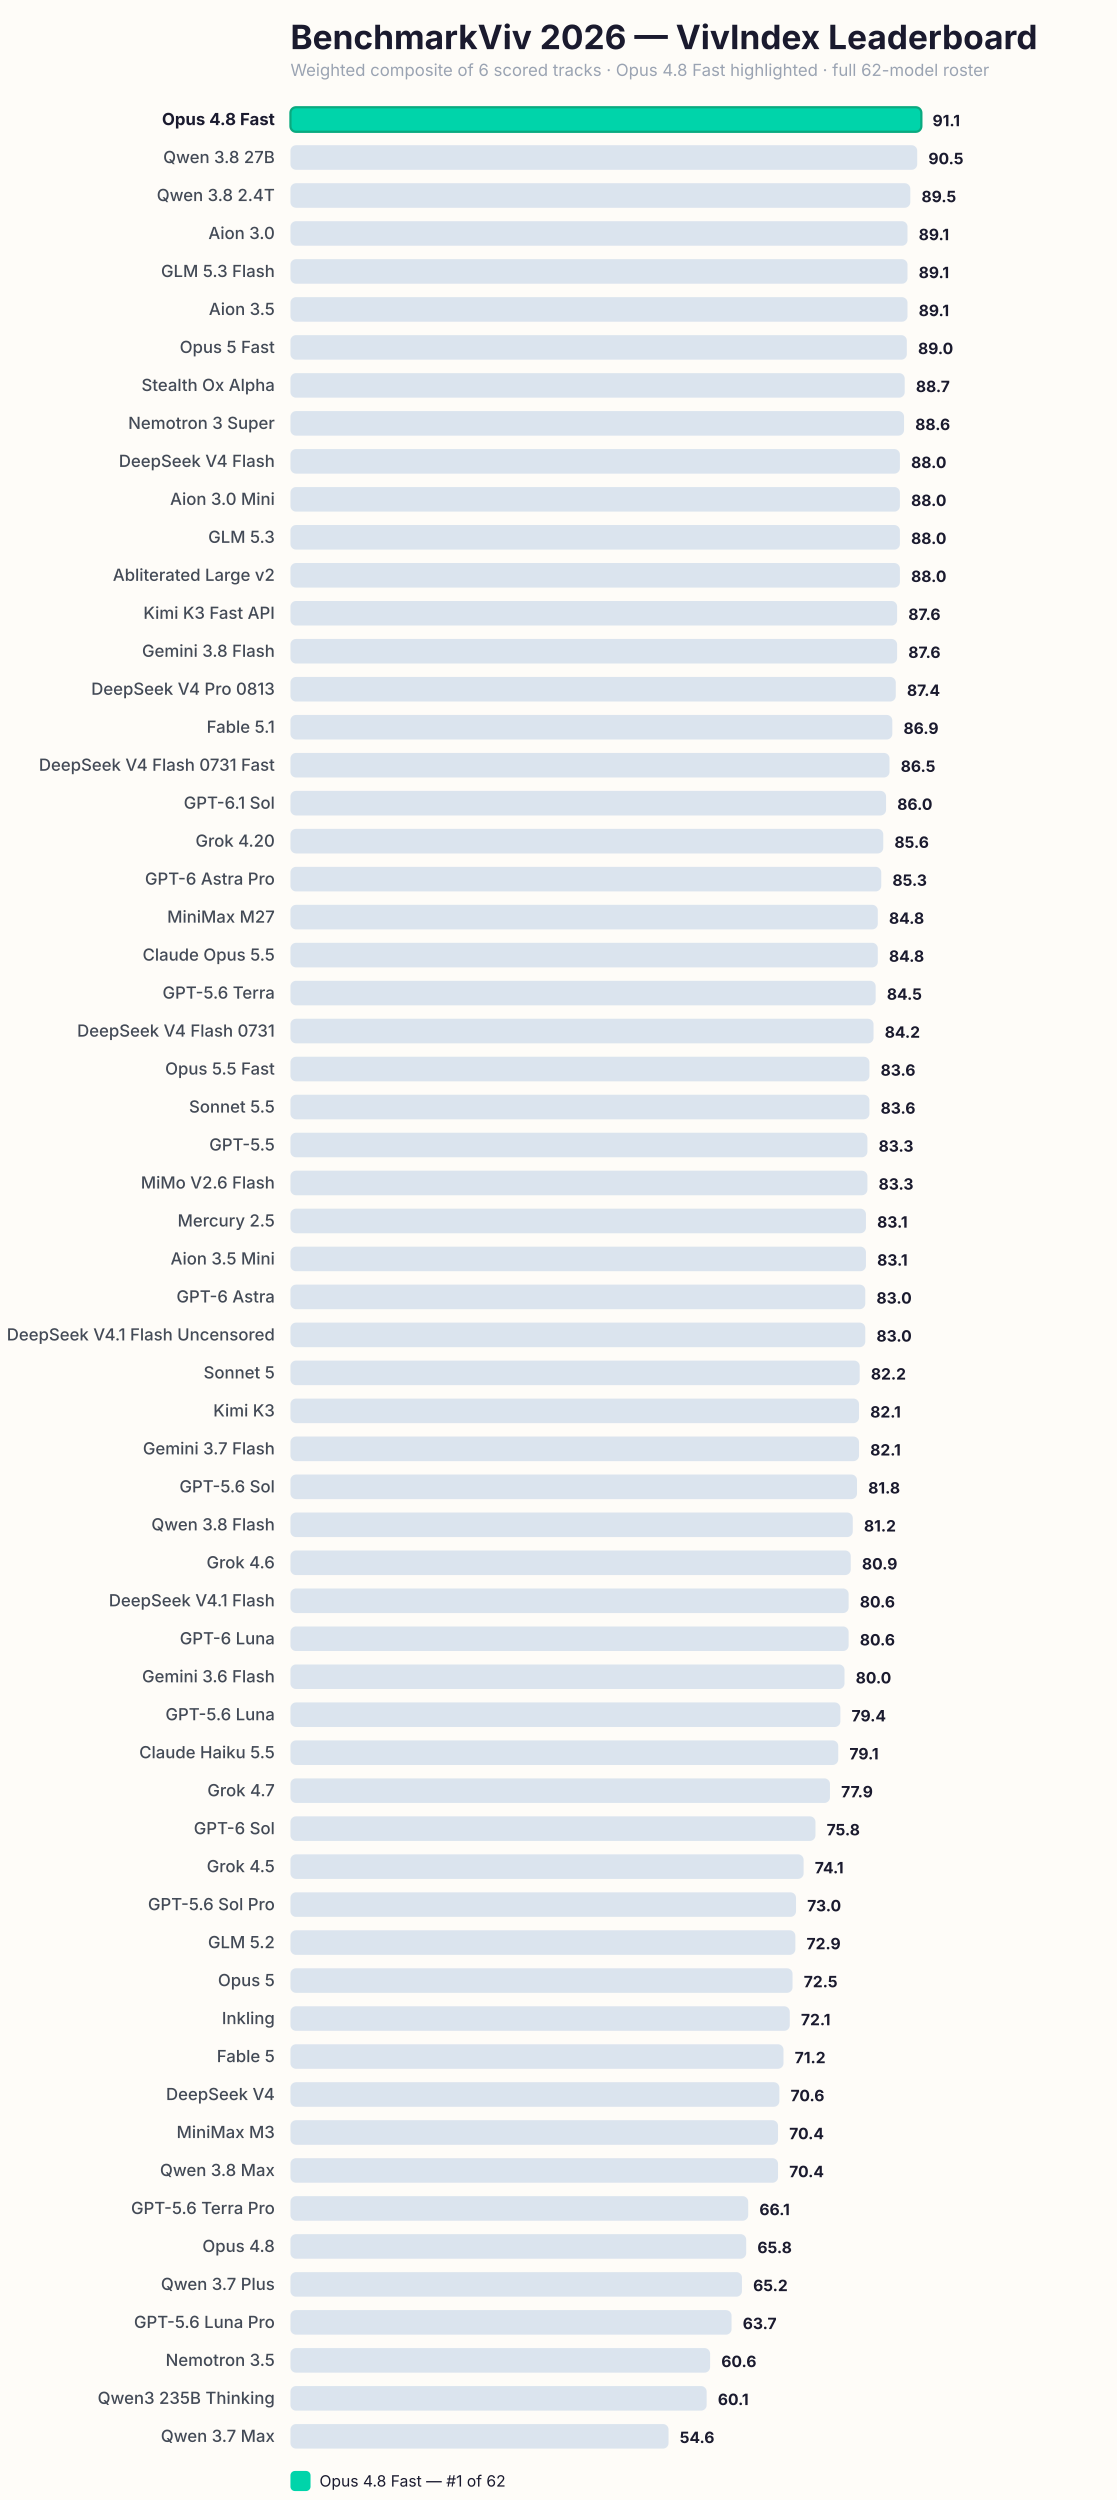
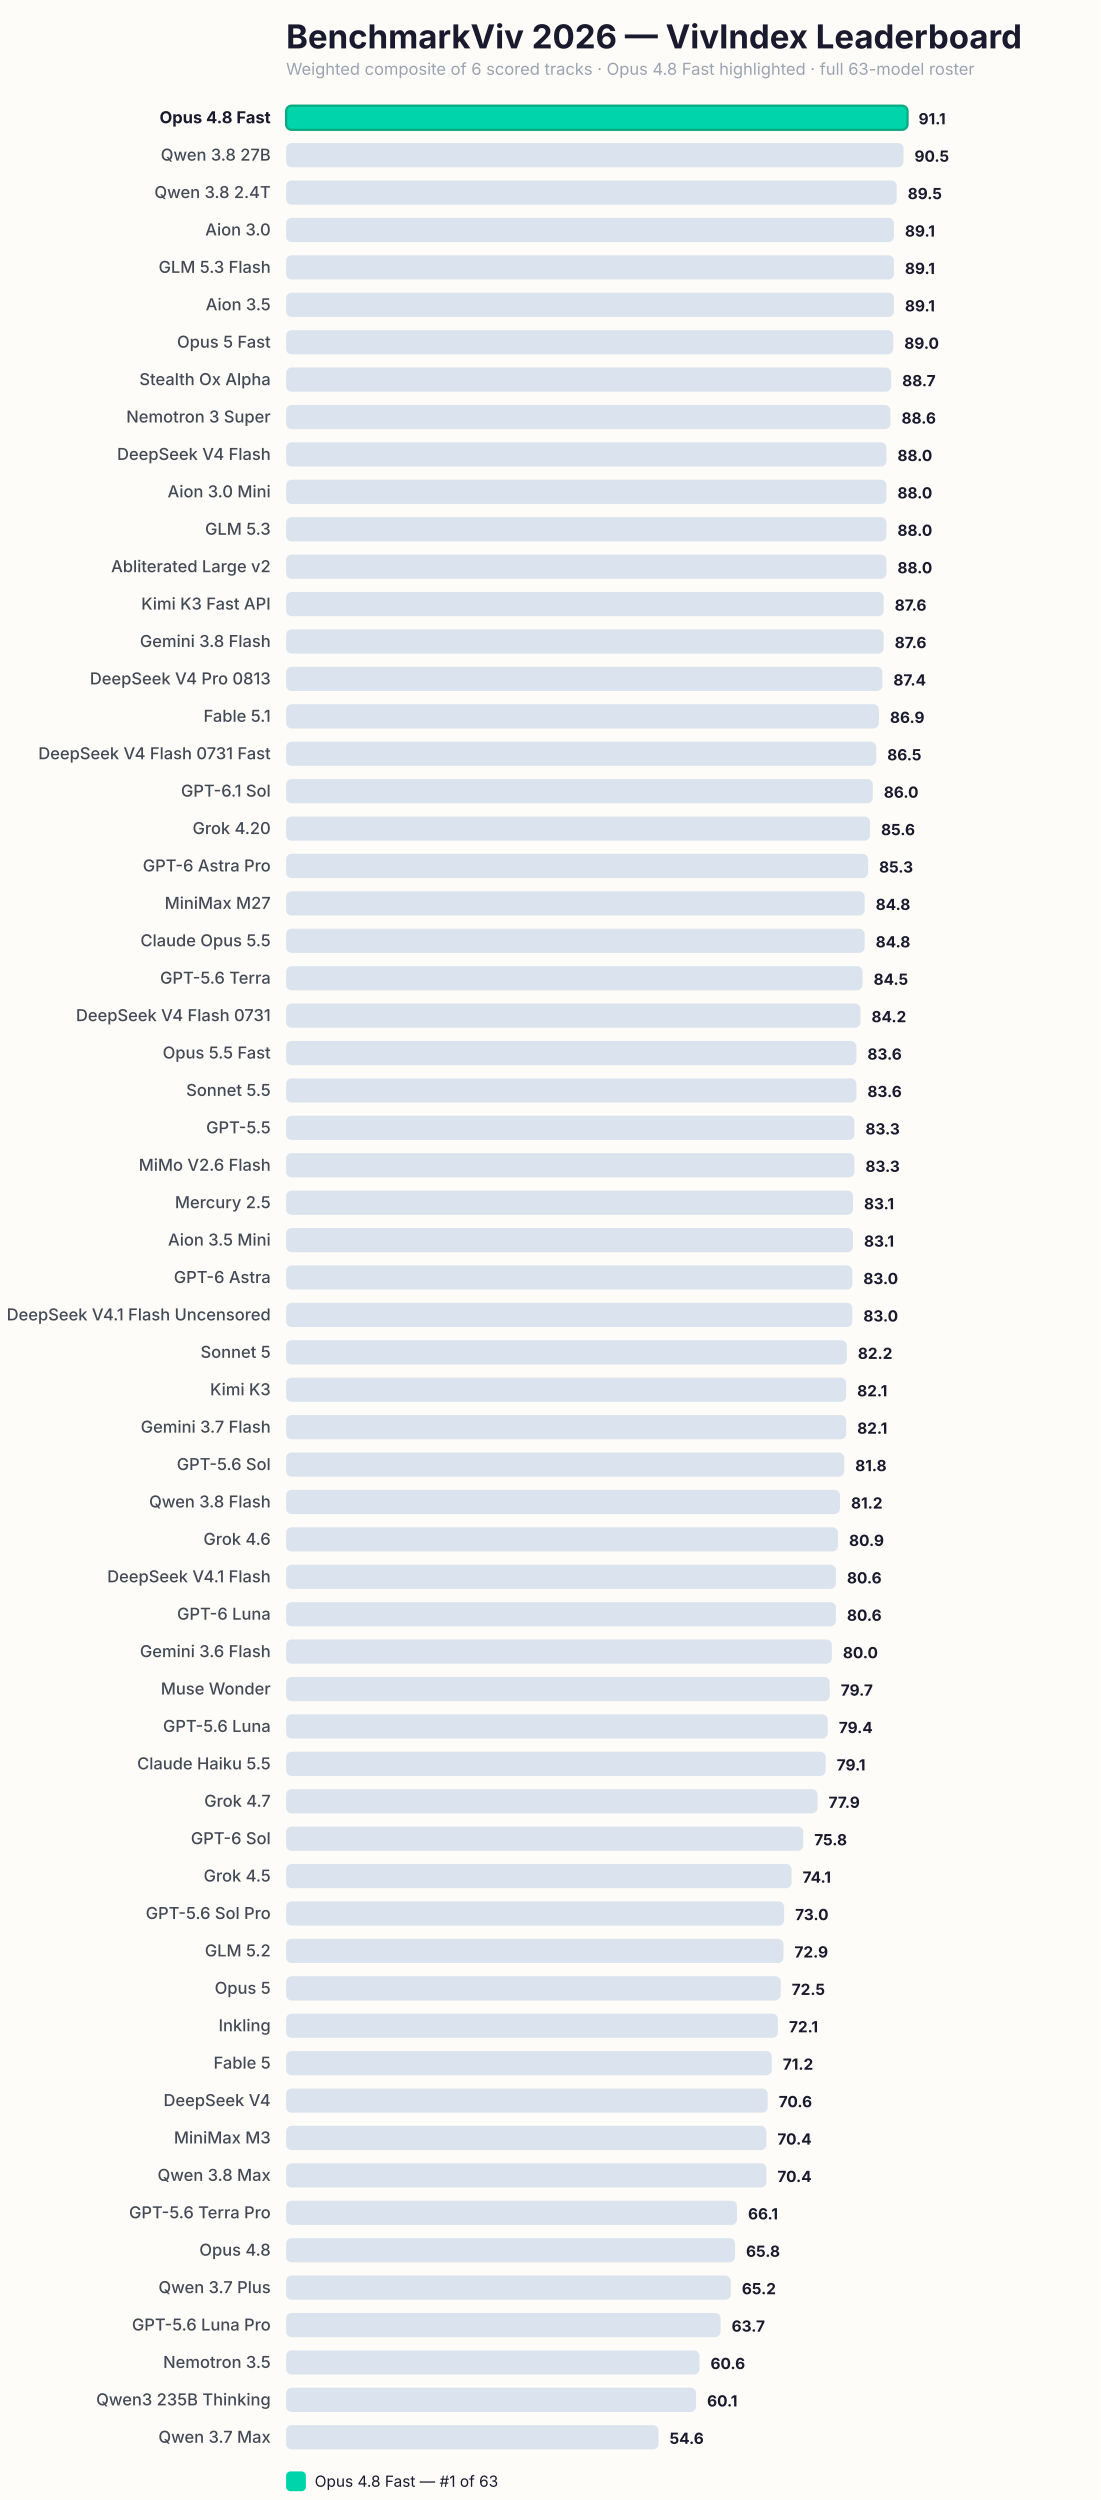
- <svg xmlns="http://www.w3.org/2000/svg" width="1000" height="2238" viewBox="0 0 1000 2238" font-family="Inter, system-ui, sans-serif">
-   <rect width="1000" height="2238" fill="#FEFCF8" />
+ <svg xmlns="http://www.w3.org/2000/svg" width="1000" height="2272" viewBox="0 0 1000 2272" font-family="Inter, system-ui, sans-serif">
+   <rect width="1000" height="2272" fill="#FEFCF8" />
  <text x="260" y="44" font-size="30" font-weight="700" fill="#1A1A2E">BenchmarkViv 2026 — VivIndex Leaderboard</text>
-   <text x="260" y="68" font-size="15" fill="#9aa3b2">Weighted composite of 6 scored tracks · Opus 4.8 Fast highlighted · full 62-model roster</text>
+   <text x="260" y="68" font-size="15" fill="#9aa3b2">Weighted composite of 6 scored tracks · Opus 4.8 Fast highlighted · full 63-model roster</text>
  <text x="246" y="112" text-anchor="end" font-size="15" font-weight="700" fill="#1A1A2E">Opus 4.8 Fast</text>
  <rect x="260" y="96" width="564.8" height="22" rx="5" fill="#00D4AA" stroke="#0aa97f" stroke-width="2" />
  <text x="834.8" y="113" font-size="14" font-weight="700" fill="#1A1A2E">91.1</text>
  <text x="246" y="146" text-anchor="end" font-size="15" font-weight="500" fill="#434a56">Qwen 3.8 27B</text>
  <rect x="260" y="130" width="561.1" height="22" rx="5" fill="#dbe4ee" stroke="#0aa97f" stroke-width="0" />
  <text x="831.1" y="147" font-size="14" font-weight="700" fill="#1A1A2E">90.5</text>
  <text x="246" y="180" text-anchor="end" font-size="15" font-weight="500" fill="#434a56">Qwen 3.8 2.4T</text>
  <rect x="260" y="164" width="554.9" height="22" rx="5" fill="#dbe4ee" stroke="#0aa97f" stroke-width="0" />
  <text x="824.9" y="181" font-size="14" font-weight="700" fill="#1A1A2E">89.5</text>
  <text x="246" y="214" text-anchor="end" font-size="15" font-weight="500" fill="#434a56">Aion 3.0</text>
  <rect x="260" y="198" width="552.4" height="22" rx="5" fill="#dbe4ee" stroke="#0aa97f" stroke-width="0" />
  <text x="822.4" y="215" font-size="14" font-weight="700" fill="#1A1A2E">89.1</text>
  <text x="246" y="248" text-anchor="end" font-size="15" font-weight="500" fill="#434a56">GLM 5.3 Flash</text>
  <rect x="260" y="232" width="552.4" height="22" rx="5" fill="#dbe4ee" stroke="#0aa97f" stroke-width="0" />
  <text x="822.4" y="249" font-size="14" font-weight="700" fill="#1A1A2E">89.1</text>
  <text x="246" y="282" text-anchor="end" font-size="15" font-weight="500" fill="#434a56">Aion 3.5</text>
  <rect x="260" y="266" width="552.4" height="22" rx="5" fill="#dbe4ee" stroke="#0aa97f" stroke-width="0" />
  <text x="822.4" y="283" font-size="14" font-weight="700" fill="#1A1A2E">89.1</text>
  <text x="246" y="316" text-anchor="end" font-size="15" font-weight="500" fill="#434a56">Opus 5 Fast</text>
  <rect x="260" y="300" width="551.8" height="22" rx="5" fill="#dbe4ee" stroke="#0aa97f" stroke-width="0" />
  <text x="821.8" y="317" font-size="14" font-weight="700" fill="#1A1A2E">89.0</text>
  <text x="246" y="350" text-anchor="end" font-size="15" font-weight="500" fill="#434a56">Stealth Ox Alpha</text>
  <rect x="260" y="334" width="549.9" height="22" rx="5" fill="#dbe4ee" stroke="#0aa97f" stroke-width="0" />
  <text x="819.9" y="351" font-size="14" font-weight="700" fill="#1A1A2E">88.7</text>
  <text x="246" y="384" text-anchor="end" font-size="15" font-weight="500" fill="#434a56">Nemotron 3 Super</text>
  <rect x="260" y="368" width="549.3" height="22" rx="5" fill="#dbe4ee" stroke="#0aa97f" stroke-width="0" />
  <text x="819.3" y="385" font-size="14" font-weight="700" fill="#1A1A2E">88.6</text>
  <text x="246" y="418" text-anchor="end" font-size="15" font-weight="500" fill="#434a56">DeepSeek V4 Flash</text>
  <rect x="260" y="402" width="545.6" height="22" rx="5" fill="#dbe4ee" stroke="#0aa97f" stroke-width="0" />
  <text x="815.6" y="419" font-size="14" font-weight="700" fill="#1A1A2E">88.0</text>
  <text x="246" y="452" text-anchor="end" font-size="15" font-weight="500" fill="#434a56">Aion 3.0 Mini</text>
  <rect x="260" y="436" width="545.6" height="22" rx="5" fill="#dbe4ee" stroke="#0aa97f" stroke-width="0" />
  <text x="815.6" y="453" font-size="14" font-weight="700" fill="#1A1A2E">88.0</text>
  <text x="246" y="486" text-anchor="end" font-size="15" font-weight="500" fill="#434a56">GLM 5.3</text>
  <rect x="260" y="470" width="545.6" height="22" rx="5" fill="#dbe4ee" stroke="#0aa97f" stroke-width="0" />
  <text x="815.6" y="487" font-size="14" font-weight="700" fill="#1A1A2E">88.0</text>
  <text x="246" y="520" text-anchor="end" font-size="15" font-weight="500" fill="#434a56">Abliterated Large v2</text>
  <rect x="260" y="504" width="545.6" height="22" rx="5" fill="#dbe4ee" stroke="#0aa97f" stroke-width="0" />
  <text x="815.6" y="521" font-size="14" font-weight="700" fill="#1A1A2E">88.0</text>
  <text x="246" y="554" text-anchor="end" font-size="15" font-weight="500" fill="#434a56">Kimi K3 Fast API</text>
  <rect x="260" y="538" width="543.1" height="22" rx="5" fill="#dbe4ee" stroke="#0aa97f" stroke-width="0" />
  <text x="813.1" y="555" font-size="14" font-weight="700" fill="#1A1A2E">87.6</text>
  <text x="246" y="588" text-anchor="end" font-size="15" font-weight="500" fill="#434a56">Gemini 3.8 Flash</text>
  <rect x="260" y="572" width="543.1" height="22" rx="5" fill="#dbe4ee" stroke="#0aa97f" stroke-width="0" />
  <text x="813.1" y="589" font-size="14" font-weight="700" fill="#1A1A2E">87.6</text>
  <text x="246" y="622" text-anchor="end" font-size="15" font-weight="500" fill="#434a56">DeepSeek V4 Pro 0813</text>
  <rect x="260" y="606" width="541.9" height="22" rx="5" fill="#dbe4ee" stroke="#0aa97f" stroke-width="0" />
  <text x="811.9" y="623" font-size="14" font-weight="700" fill="#1A1A2E">87.4</text>
  <text x="246" y="656" text-anchor="end" font-size="15" font-weight="500" fill="#434a56">Fable 5.1</text>
  <rect x="260" y="640" width="538.8" height="22" rx="5" fill="#dbe4ee" stroke="#0aa97f" stroke-width="0" />
  <text x="808.8" y="657" font-size="14" font-weight="700" fill="#1A1A2E">86.9</text>
  <text x="246" y="690" text-anchor="end" font-size="15" font-weight="500" fill="#434a56">DeepSeek V4 Flash 0731 Fast</text>
  <rect x="260" y="674" width="536.3" height="22" rx="5" fill="#dbe4ee" stroke="#0aa97f" stroke-width="0" />
  <text x="806.3" y="691" font-size="14" font-weight="700" fill="#1A1A2E">86.5</text>
  <text x="246" y="724" text-anchor="end" font-size="15" font-weight="500" fill="#434a56">GPT-6.1 Sol</text>
  <rect x="260" y="708" width="533.2" height="22" rx="5" fill="#dbe4ee" stroke="#0aa97f" stroke-width="0" />
  <text x="803.2" y="725" font-size="14" font-weight="700" fill="#1A1A2E">86.0</text>
  <text x="246" y="758" text-anchor="end" font-size="15" font-weight="500" fill="#434a56">Grok 4.20</text>
  <rect x="260" y="742" width="530.7" height="22" rx="5" fill="#dbe4ee" stroke="#0aa97f" stroke-width="0" />
  <text x="800.7" y="759" font-size="14" font-weight="700" fill="#1A1A2E">85.6</text>
  <text x="246" y="792" text-anchor="end" font-size="15" font-weight="500" fill="#434a56">GPT-6 Astra Pro</text>
  <rect x="260" y="776" width="528.9" height="22" rx="5" fill="#dbe4ee" stroke="#0aa97f" stroke-width="0" />
  <text x="798.9" y="793" font-size="14" font-weight="700" fill="#1A1A2E">85.3</text>
  <text x="246" y="826" text-anchor="end" font-size="15" font-weight="500" fill="#434a56">MiniMax M27</text>
  <rect x="260" y="810" width="525.8" height="22" rx="5" fill="#dbe4ee" stroke="#0aa97f" stroke-width="0" />
  <text x="795.8" y="827" font-size="14" font-weight="700" fill="#1A1A2E">84.8</text>
  <text x="246" y="860" text-anchor="end" font-size="15" font-weight="500" fill="#434a56">Claude Opus 5.5</text>
  <rect x="260" y="844" width="525.8" height="22" rx="5" fill="#dbe4ee" stroke="#0aa97f" stroke-width="0" />
  <text x="795.8" y="861" font-size="14" font-weight="700" fill="#1A1A2E">84.8</text>
  <text x="246" y="894" text-anchor="end" font-size="15" font-weight="500" fill="#434a56">GPT-5.6 Terra</text>
  <rect x="260" y="878" width="523.9" height="22" rx="5" fill="#dbe4ee" stroke="#0aa97f" stroke-width="0" />
  <text x="793.9" y="895" font-size="14" font-weight="700" fill="#1A1A2E">84.5</text>
  <text x="246" y="928" text-anchor="end" font-size="15" font-weight="500" fill="#434a56">DeepSeek V4 Flash 0731</text>
  <rect x="260" y="912" width="522.0" height="22" rx="5" fill="#dbe4ee" stroke="#0aa97f" stroke-width="0" />
  <text x="792.0" y="929" font-size="14" font-weight="700" fill="#1A1A2E">84.2</text>
  <text x="246" y="962" text-anchor="end" font-size="15" font-weight="500" fill="#434a56">Opus 5.5 Fast</text>
  <rect x="260" y="946" width="518.3" height="22" rx="5" fill="#dbe4ee" stroke="#0aa97f" stroke-width="0" />
  <text x="788.3" y="963" font-size="14" font-weight="700" fill="#1A1A2E">83.6</text>
  <text x="246" y="996" text-anchor="end" font-size="15" font-weight="500" fill="#434a56">Sonnet 5.5</text>
  <rect x="260" y="980" width="518.3" height="22" rx="5" fill="#dbe4ee" stroke="#0aa97f" stroke-width="0" />
  <text x="788.3" y="997" font-size="14" font-weight="700" fill="#1A1A2E">83.6</text>
  <text x="246" y="1030" text-anchor="end" font-size="15" font-weight="500" fill="#434a56">GPT-5.5</text>
  <rect x="260" y="1014" width="516.5" height="22" rx="5" fill="#dbe4ee" stroke="#0aa97f" stroke-width="0" />
  <text x="786.5" y="1031" font-size="14" font-weight="700" fill="#1A1A2E">83.3</text>
  <text x="246" y="1064" text-anchor="end" font-size="15" font-weight="500" fill="#434a56">MiMo V2.6 Flash</text>
  <rect x="260" y="1048" width="516.5" height="22" rx="5" fill="#dbe4ee" stroke="#0aa97f" stroke-width="0" />
  <text x="786.5" y="1065" font-size="14" font-weight="700" fill="#1A1A2E">83.3</text>
  <text x="246" y="1098" text-anchor="end" font-size="15" font-weight="500" fill="#434a56">Mercury 2.5</text>
  <rect x="260" y="1082" width="515.2" height="22" rx="5" fill="#dbe4ee" stroke="#0aa97f" stroke-width="0" />
  <text x="785.2" y="1099" font-size="14" font-weight="700" fill="#1A1A2E">83.1</text>
  <text x="246" y="1132" text-anchor="end" font-size="15" font-weight="500" fill="#434a56">Aion 3.5 Mini</text>
  <rect x="260" y="1116" width="515.2" height="22" rx="5" fill="#dbe4ee" stroke="#0aa97f" stroke-width="0" />
  <text x="785.2" y="1133" font-size="14" font-weight="700" fill="#1A1A2E">83.1</text>
  <text x="246" y="1166" text-anchor="end" font-size="15" font-weight="500" fill="#434a56">GPT-6 Astra</text>
  <rect x="260" y="1150" width="514.6" height="22" rx="5" fill="#dbe4ee" stroke="#0aa97f" stroke-width="0" />
  <text x="784.6" y="1167" font-size="14" font-weight="700" fill="#1A1A2E">83.0</text>
  <text x="246" y="1200" text-anchor="end" font-size="15" font-weight="500" fill="#434a56">DeepSeek V4.1 Flash Uncensored</text>
  <rect x="260" y="1184" width="514.6" height="22" rx="5" fill="#dbe4ee" stroke="#0aa97f" stroke-width="0" />
  <text x="784.6" y="1201" font-size="14" font-weight="700" fill="#1A1A2E">83.0</text>
  <text x="246" y="1234" text-anchor="end" font-size="15" font-weight="500" fill="#434a56">Sonnet 5</text>
  <rect x="260" y="1218" width="509.6" height="22" rx="5" fill="#dbe4ee" stroke="#0aa97f" stroke-width="0" />
  <text x="779.6" y="1235" font-size="14" font-weight="700" fill="#1A1A2E">82.2</text>
  <text x="246" y="1268" text-anchor="end" font-size="15" font-weight="500" fill="#434a56">Kimi K3</text>
  <rect x="260" y="1252" width="509.0" height="22" rx="5" fill="#dbe4ee" stroke="#0aa97f" stroke-width="0" />
  <text x="779.0" y="1269" font-size="14" font-weight="700" fill="#1A1A2E">82.1</text>
  <text x="246" y="1302" text-anchor="end" font-size="15" font-weight="500" fill="#434a56">Gemini 3.7 Flash</text>
  <rect x="260" y="1286" width="509.0" height="22" rx="5" fill="#dbe4ee" stroke="#0aa97f" stroke-width="0" />
  <text x="779.0" y="1303" font-size="14" font-weight="700" fill="#1A1A2E">82.1</text>
  <text x="246" y="1336" text-anchor="end" font-size="15" font-weight="500" fill="#434a56">GPT-5.6 Sol</text>
  <rect x="260" y="1320" width="507.2" height="22" rx="5" fill="#dbe4ee" stroke="#0aa97f" stroke-width="0" />
  <text x="777.2" y="1337" font-size="14" font-weight="700" fill="#1A1A2E">81.8</text>
  <text x="246" y="1370" text-anchor="end" font-size="15" font-weight="500" fill="#434a56">Qwen 3.8 Flash</text>
  <rect x="260" y="1354" width="503.4" height="22" rx="5" fill="#dbe4ee" stroke="#0aa97f" stroke-width="0" />
  <text x="773.4" y="1371" font-size="14" font-weight="700" fill="#1A1A2E">81.2</text>
  <text x="246" y="1404" text-anchor="end" font-size="15" font-weight="500" fill="#434a56">Grok 4.6</text>
  <rect x="260" y="1388" width="501.6" height="22" rx="5" fill="#dbe4ee" stroke="#0aa97f" stroke-width="0" />
  <text x="771.6" y="1405" font-size="14" font-weight="700" fill="#1A1A2E">80.9</text>
  <text x="246" y="1438" text-anchor="end" font-size="15" font-weight="500" fill="#434a56">DeepSeek V4.1 Flash</text>
  <rect x="260" y="1422" width="499.7" height="22" rx="5" fill="#dbe4ee" stroke="#0aa97f" stroke-width="0" />
  <text x="769.7" y="1439" font-size="14" font-weight="700" fill="#1A1A2E">80.6</text>
  <text x="246" y="1472" text-anchor="end" font-size="15" font-weight="500" fill="#434a56">GPT-6 Luna</text>
  <rect x="260" y="1456" width="499.7" height="22" rx="5" fill="#dbe4ee" stroke="#0aa97f" stroke-width="0" />
  <text x="769.7" y="1473" font-size="14" font-weight="700" fill="#1A1A2E">80.6</text>
  <text x="246" y="1506" text-anchor="end" font-size="15" font-weight="500" fill="#434a56">Gemini 3.6 Flash</text>
  <rect x="260" y="1490" width="496.0" height="22" rx="5" fill="#dbe4ee" stroke="#0aa97f" stroke-width="0" />
  <text x="766.0" y="1507" font-size="14" font-weight="700" fill="#1A1A2E">80.0</text>
-   <text x="246" y="1540" text-anchor="end" font-size="15" font-weight="500" fill="#434a56">GPT-5.6 Luna</text>
-   <rect x="260" y="1524" width="492.3" height="22" rx="5" fill="#dbe4ee" stroke="#0aa97f" stroke-width="0" />
-   <text x="762.3" y="1541" font-size="14" font-weight="700" fill="#1A1A2E">79.4</text>
-   <text x="246" y="1574" text-anchor="end" font-size="15" font-weight="500" fill="#434a56">Claude Haiku 5.5</text>
-   <rect x="260" y="1558" width="490.4" height="22" rx="5" fill="#dbe4ee" stroke="#0aa97f" stroke-width="0" />
-   <text x="760.4" y="1575" font-size="14" font-weight="700" fill="#1A1A2E">79.1</text>
-   <text x="246" y="1608" text-anchor="end" font-size="15" font-weight="500" fill="#434a56">Grok 4.7</text>
-   <rect x="260" y="1592" width="483.0" height="22" rx="5" fill="#dbe4ee" stroke="#0aa97f" stroke-width="0" />
-   <text x="753.0" y="1609" font-size="14" font-weight="700" fill="#1A1A2E">77.9</text>
-   <text x="246" y="1642" text-anchor="end" font-size="15" font-weight="500" fill="#434a56">GPT-6 Sol</text>
-   <rect x="260" y="1626" width="470.0" height="22" rx="5" fill="#dbe4ee" stroke="#0aa97f" stroke-width="0" />
-   <text x="740.0" y="1643" font-size="14" font-weight="700" fill="#1A1A2E">75.8</text>
-   <text x="246" y="1676" text-anchor="end" font-size="15" font-weight="500" fill="#434a56">Grok 4.5</text>
-   <rect x="260" y="1660" width="459.4" height="22" rx="5" fill="#dbe4ee" stroke="#0aa97f" stroke-width="0" />
-   <text x="729.4" y="1677" font-size="14" font-weight="700" fill="#1A1A2E">74.1</text>
-   <text x="246" y="1710" text-anchor="end" font-size="15" font-weight="500" fill="#434a56">GPT-5.6 Sol Pro</text>
-   <rect x="260" y="1694" width="452.6" height="22" rx="5" fill="#dbe4ee" stroke="#0aa97f" stroke-width="0" />
-   <text x="722.6" y="1711" font-size="14" font-weight="700" fill="#1A1A2E">73.0</text>
-   <text x="246" y="1744" text-anchor="end" font-size="15" font-weight="500" fill="#434a56">GLM 5.2</text>
-   <rect x="260" y="1728" width="452.0" height="22" rx="5" fill="#dbe4ee" stroke="#0aa97f" stroke-width="0" />
-   <text x="722.0" y="1745" font-size="14" font-weight="700" fill="#1A1A2E">72.9</text>
-   <text x="246" y="1778" text-anchor="end" font-size="15" font-weight="500" fill="#434a56">Opus 5</text>
-   <rect x="260" y="1762" width="449.5" height="22" rx="5" fill="#dbe4ee" stroke="#0aa97f" stroke-width="0" />
-   <text x="719.5" y="1779" font-size="14" font-weight="700" fill="#1A1A2E">72.5</text>
-   <text x="246" y="1812" text-anchor="end" font-size="15" font-weight="500" fill="#434a56">Inkling</text>
-   <rect x="260" y="1796" width="447.0" height="22" rx="5" fill="#dbe4ee" stroke="#0aa97f" stroke-width="0" />
-   <text x="717.0" y="1813" font-size="14" font-weight="700" fill="#1A1A2E">72.1</text>
-   <text x="246" y="1846" text-anchor="end" font-size="15" font-weight="500" fill="#434a56">Fable 5</text>
-   <rect x="260" y="1830" width="441.4" height="22" rx="5" fill="#dbe4ee" stroke="#0aa97f" stroke-width="0" />
-   <text x="711.4" y="1847" font-size="14" font-weight="700" fill="#1A1A2E">71.2</text>
-   <text x="246" y="1880" text-anchor="end" font-size="15" font-weight="500" fill="#434a56">DeepSeek V4</text>
-   <rect x="260" y="1864" width="437.7" height="22" rx="5" fill="#dbe4ee" stroke="#0aa97f" stroke-width="0" />
-   <text x="707.7" y="1881" font-size="14" font-weight="700" fill="#1A1A2E">70.6</text>
-   <text x="246" y="1914" text-anchor="end" font-size="15" font-weight="500" fill="#434a56">MiniMax M3</text>
-   <rect x="260" y="1898" width="436.5" height="22" rx="5" fill="#dbe4ee" stroke="#0aa97f" stroke-width="0" />
-   <text x="706.5" y="1915" font-size="14" font-weight="700" fill="#1A1A2E">70.4</text>
-   <text x="246" y="1948" text-anchor="end" font-size="15" font-weight="500" fill="#434a56">Qwen 3.8 Max</text>
+   <text x="246" y="1540" text-anchor="end" font-size="15" font-weight="500" fill="#434a56">Muse Wonder</text>
+   <rect x="260" y="1524" width="494.1" height="22" rx="5" fill="#dbe4ee" stroke="#0aa97f" stroke-width="0" />
+   <text x="764.1" y="1541" font-size="14" font-weight="700" fill="#1A1A2E">79.7</text>
+   <text x="246" y="1574" text-anchor="end" font-size="15" font-weight="500" fill="#434a56">GPT-5.6 Luna</text>
+   <rect x="260" y="1558" width="492.3" height="22" rx="5" fill="#dbe4ee" stroke="#0aa97f" stroke-width="0" />
+   <text x="762.3" y="1575" font-size="14" font-weight="700" fill="#1A1A2E">79.4</text>
+   <text x="246" y="1608" text-anchor="end" font-size="15" font-weight="500" fill="#434a56">Claude Haiku 5.5</text>
+   <rect x="260" y="1592" width="490.4" height="22" rx="5" fill="#dbe4ee" stroke="#0aa97f" stroke-width="0" />
+   <text x="760.4" y="1609" font-size="14" font-weight="700" fill="#1A1A2E">79.1</text>
+   <text x="246" y="1642" text-anchor="end" font-size="15" font-weight="500" fill="#434a56">Grok 4.7</text>
+   <rect x="260" y="1626" width="483.0" height="22" rx="5" fill="#dbe4ee" stroke="#0aa97f" stroke-width="0" />
+   <text x="753.0" y="1643" font-size="14" font-weight="700" fill="#1A1A2E">77.9</text>
+   <text x="246" y="1676" text-anchor="end" font-size="15" font-weight="500" fill="#434a56">GPT-6 Sol</text>
+   <rect x="260" y="1660" width="470.0" height="22" rx="5" fill="#dbe4ee" stroke="#0aa97f" stroke-width="0" />
+   <text x="740.0" y="1677" font-size="14" font-weight="700" fill="#1A1A2E">75.8</text>
+   <text x="246" y="1710" text-anchor="end" font-size="15" font-weight="500" fill="#434a56">Grok 4.5</text>
+   <rect x="260" y="1694" width="459.4" height="22" rx="5" fill="#dbe4ee" stroke="#0aa97f" stroke-width="0" />
+   <text x="729.4" y="1711" font-size="14" font-weight="700" fill="#1A1A2E">74.1</text>
+   <text x="246" y="1744" text-anchor="end" font-size="15" font-weight="500" fill="#434a56">GPT-5.6 Sol Pro</text>
+   <rect x="260" y="1728" width="452.6" height="22" rx="5" fill="#dbe4ee" stroke="#0aa97f" stroke-width="0" />
+   <text x="722.6" y="1745" font-size="14" font-weight="700" fill="#1A1A2E">73.0</text>
+   <text x="246" y="1778" text-anchor="end" font-size="15" font-weight="500" fill="#434a56">GLM 5.2</text>
+   <rect x="260" y="1762" width="452.0" height="22" rx="5" fill="#dbe4ee" stroke="#0aa97f" stroke-width="0" />
+   <text x="722.0" y="1779" font-size="14" font-weight="700" fill="#1A1A2E">72.9</text>
+   <text x="246" y="1812" text-anchor="end" font-size="15" font-weight="500" fill="#434a56">Opus 5</text>
+   <rect x="260" y="1796" width="449.5" height="22" rx="5" fill="#dbe4ee" stroke="#0aa97f" stroke-width="0" />
+   <text x="719.5" y="1813" font-size="14" font-weight="700" fill="#1A1A2E">72.5</text>
+   <text x="246" y="1846" text-anchor="end" font-size="15" font-weight="500" fill="#434a56">Inkling</text>
+   <rect x="260" y="1830" width="447.0" height="22" rx="5" fill="#dbe4ee" stroke="#0aa97f" stroke-width="0" />
+   <text x="717.0" y="1847" font-size="14" font-weight="700" fill="#1A1A2E">72.1</text>
+   <text x="246" y="1880" text-anchor="end" font-size="15" font-weight="500" fill="#434a56">Fable 5</text>
+   <rect x="260" y="1864" width="441.4" height="22" rx="5" fill="#dbe4ee" stroke="#0aa97f" stroke-width="0" />
+   <text x="711.4" y="1881" font-size="14" font-weight="700" fill="#1A1A2E">71.2</text>
+   <text x="246" y="1914" text-anchor="end" font-size="15" font-weight="500" fill="#434a56">DeepSeek V4</text>
+   <rect x="260" y="1898" width="437.7" height="22" rx="5" fill="#dbe4ee" stroke="#0aa97f" stroke-width="0" />
+   <text x="707.7" y="1915" font-size="14" font-weight="700" fill="#1A1A2E">70.6</text>
+   <text x="246" y="1948" text-anchor="end" font-size="15" font-weight="500" fill="#434a56">MiniMax M3</text>
  <rect x="260" y="1932" width="436.5" height="22" rx="5" fill="#dbe4ee" stroke="#0aa97f" stroke-width="0" />
  <text x="706.5" y="1949" font-size="14" font-weight="700" fill="#1A1A2E">70.4</text>
-   <text x="246" y="1982" text-anchor="end" font-size="15" font-weight="500" fill="#434a56">GPT-5.6 Terra Pro</text>
-   <rect x="260" y="1966" width="409.8" height="22" rx="5" fill="#dbe4ee" stroke="#0aa97f" stroke-width="0" />
-   <text x="679.8" y="1983" font-size="14" font-weight="700" fill="#1A1A2E">66.1</text>
-   <text x="246" y="2016" text-anchor="end" font-size="15" font-weight="500" fill="#434a56">Opus 4.8</text>
-   <rect x="260" y="2000" width="408.0" height="22" rx="5" fill="#dbe4ee" stroke="#0aa97f" stroke-width="0" />
-   <text x="678.0" y="2017" font-size="14" font-weight="700" fill="#1A1A2E">65.8</text>
-   <text x="246" y="2050" text-anchor="end" font-size="15" font-weight="500" fill="#434a56">Qwen 3.7 Plus</text>
-   <rect x="260" y="2034" width="404.2" height="22" rx="5" fill="#dbe4ee" stroke="#0aa97f" stroke-width="0" />
-   <text x="674.2" y="2051" font-size="14" font-weight="700" fill="#1A1A2E">65.2</text>
-   <text x="246" y="2084" text-anchor="end" font-size="15" font-weight="500" fill="#434a56">GPT-5.6 Luna Pro</text>
-   <rect x="260" y="2068" width="394.9" height="22" rx="5" fill="#dbe4ee" stroke="#0aa97f" stroke-width="0" />
-   <text x="664.9" y="2085" font-size="14" font-weight="700" fill="#1A1A2E">63.7</text>
-   <text x="246" y="2118" text-anchor="end" font-size="15" font-weight="500" fill="#434a56">Nemotron 3.5</text>
-   <rect x="260" y="2102" width="375.7" height="22" rx="5" fill="#dbe4ee" stroke="#0aa97f" stroke-width="0" />
-   <text x="645.7" y="2119" font-size="14" font-weight="700" fill="#1A1A2E">60.6</text>
-   <text x="246" y="2152" text-anchor="end" font-size="15" font-weight="500" fill="#434a56">Qwen3 235B Thinking</text>
-   <rect x="260" y="2136" width="372.6" height="22" rx="5" fill="#dbe4ee" stroke="#0aa97f" stroke-width="0" />
-   <text x="642.6" y="2153" font-size="14" font-weight="700" fill="#1A1A2E">60.1</text>
-   <text x="246" y="2186" text-anchor="end" font-size="15" font-weight="500" fill="#434a56">Qwen 3.7 Max</text>
-   <rect x="260" y="2170" width="338.5" height="22" rx="5" fill="#dbe4ee" stroke="#0aa97f" stroke-width="0" />
-   <text x="608.5" y="2187" font-size="14" font-weight="700" fill="#1A1A2E">54.6</text>
-   <rect x="260" y="2212" width="18" height="18" rx="4" fill="#00D4AA" />
-   <text x="286" y="2226" font-size="14" fill="#1A1A2E">Opus 4.8 Fast — #1 of 62</text>
+   <text x="246" y="1982" text-anchor="end" font-size="15" font-weight="500" fill="#434a56">Qwen 3.8 Max</text>
+   <rect x="260" y="1966" width="436.5" height="22" rx="5" fill="#dbe4ee" stroke="#0aa97f" stroke-width="0" />
+   <text x="706.5" y="1983" font-size="14" font-weight="700" fill="#1A1A2E">70.4</text>
+   <text x="246" y="2016" text-anchor="end" font-size="15" font-weight="500" fill="#434a56">GPT-5.6 Terra Pro</text>
+   <rect x="260" y="2000" width="409.8" height="22" rx="5" fill="#dbe4ee" stroke="#0aa97f" stroke-width="0" />
+   <text x="679.8" y="2017" font-size="14" font-weight="700" fill="#1A1A2E">66.1</text>
+   <text x="246" y="2050" text-anchor="end" font-size="15" font-weight="500" fill="#434a56">Opus 4.8</text>
+   <rect x="260" y="2034" width="408.0" height="22" rx="5" fill="#dbe4ee" stroke="#0aa97f" stroke-width="0" />
+   <text x="678.0" y="2051" font-size="14" font-weight="700" fill="#1A1A2E">65.8</text>
+   <text x="246" y="2084" text-anchor="end" font-size="15" font-weight="500" fill="#434a56">Qwen 3.7 Plus</text>
+   <rect x="260" y="2068" width="404.2" height="22" rx="5" fill="#dbe4ee" stroke="#0aa97f" stroke-width="0" />
+   <text x="674.2" y="2085" font-size="14" font-weight="700" fill="#1A1A2E">65.2</text>
+   <text x="246" y="2118" text-anchor="end" font-size="15" font-weight="500" fill="#434a56">GPT-5.6 Luna Pro</text>
+   <rect x="260" y="2102" width="394.9" height="22" rx="5" fill="#dbe4ee" stroke="#0aa97f" stroke-width="0" />
+   <text x="664.9" y="2119" font-size="14" font-weight="700" fill="#1A1A2E">63.7</text>
+   <text x="246" y="2152" text-anchor="end" font-size="15" font-weight="500" fill="#434a56">Nemotron 3.5</text>
+   <rect x="260" y="2136" width="375.7" height="22" rx="5" fill="#dbe4ee" stroke="#0aa97f" stroke-width="0" />
+   <text x="645.7" y="2153" font-size="14" font-weight="700" fill="#1A1A2E">60.6</text>
+   <text x="246" y="2186" text-anchor="end" font-size="15" font-weight="500" fill="#434a56">Qwen3 235B Thinking</text>
+   <rect x="260" y="2170" width="372.6" height="22" rx="5" fill="#dbe4ee" stroke="#0aa97f" stroke-width="0" />
+   <text x="642.6" y="2187" font-size="14" font-weight="700" fill="#1A1A2E">60.1</text>
+   <text x="246" y="2220" text-anchor="end" font-size="15" font-weight="500" fill="#434a56">Qwen 3.7 Max</text>
+   <rect x="260" y="2204" width="338.5" height="22" rx="5" fill="#dbe4ee" stroke="#0aa97f" stroke-width="0" />
+   <text x="608.5" y="2221" font-size="14" font-weight="700" fill="#1A1A2E">54.6</text>
+   <rect x="260" y="2246" width="18" height="18" rx="4" fill="#00D4AA" />
+   <text x="286" y="2260" font-size="14" fill="#1A1A2E">Opus 4.8 Fast — #1 of 63</text>
</svg>
